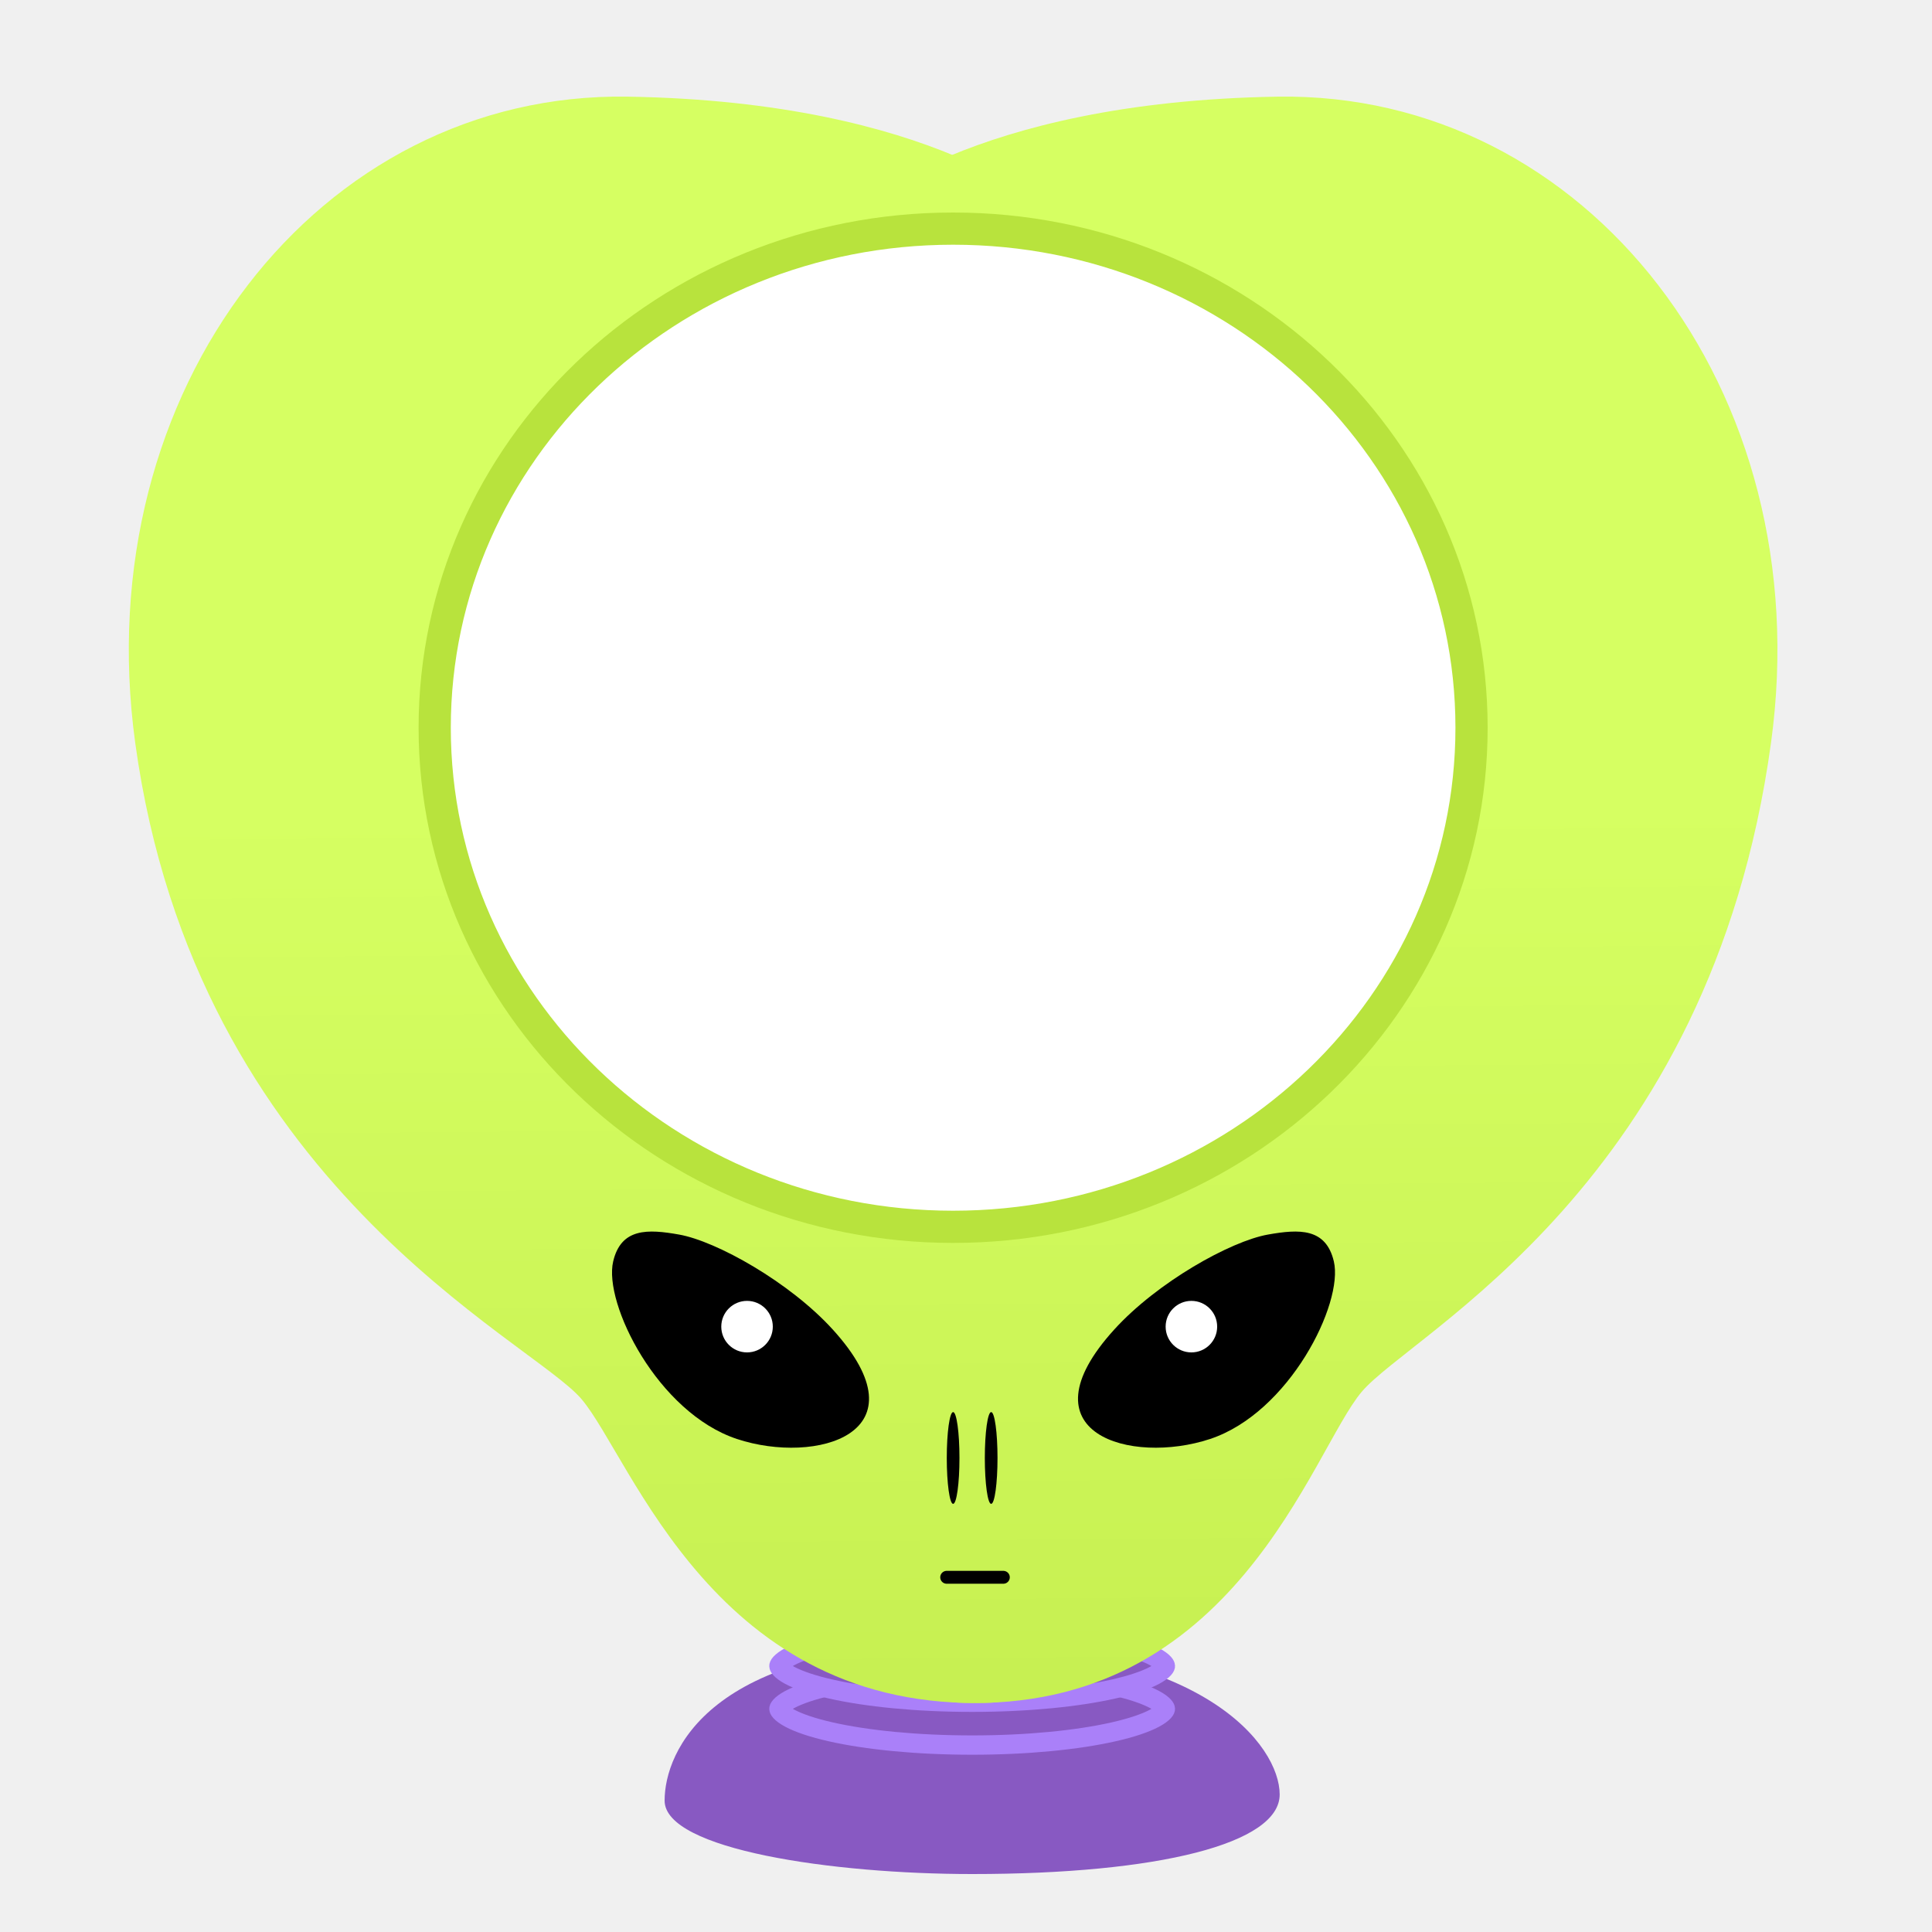
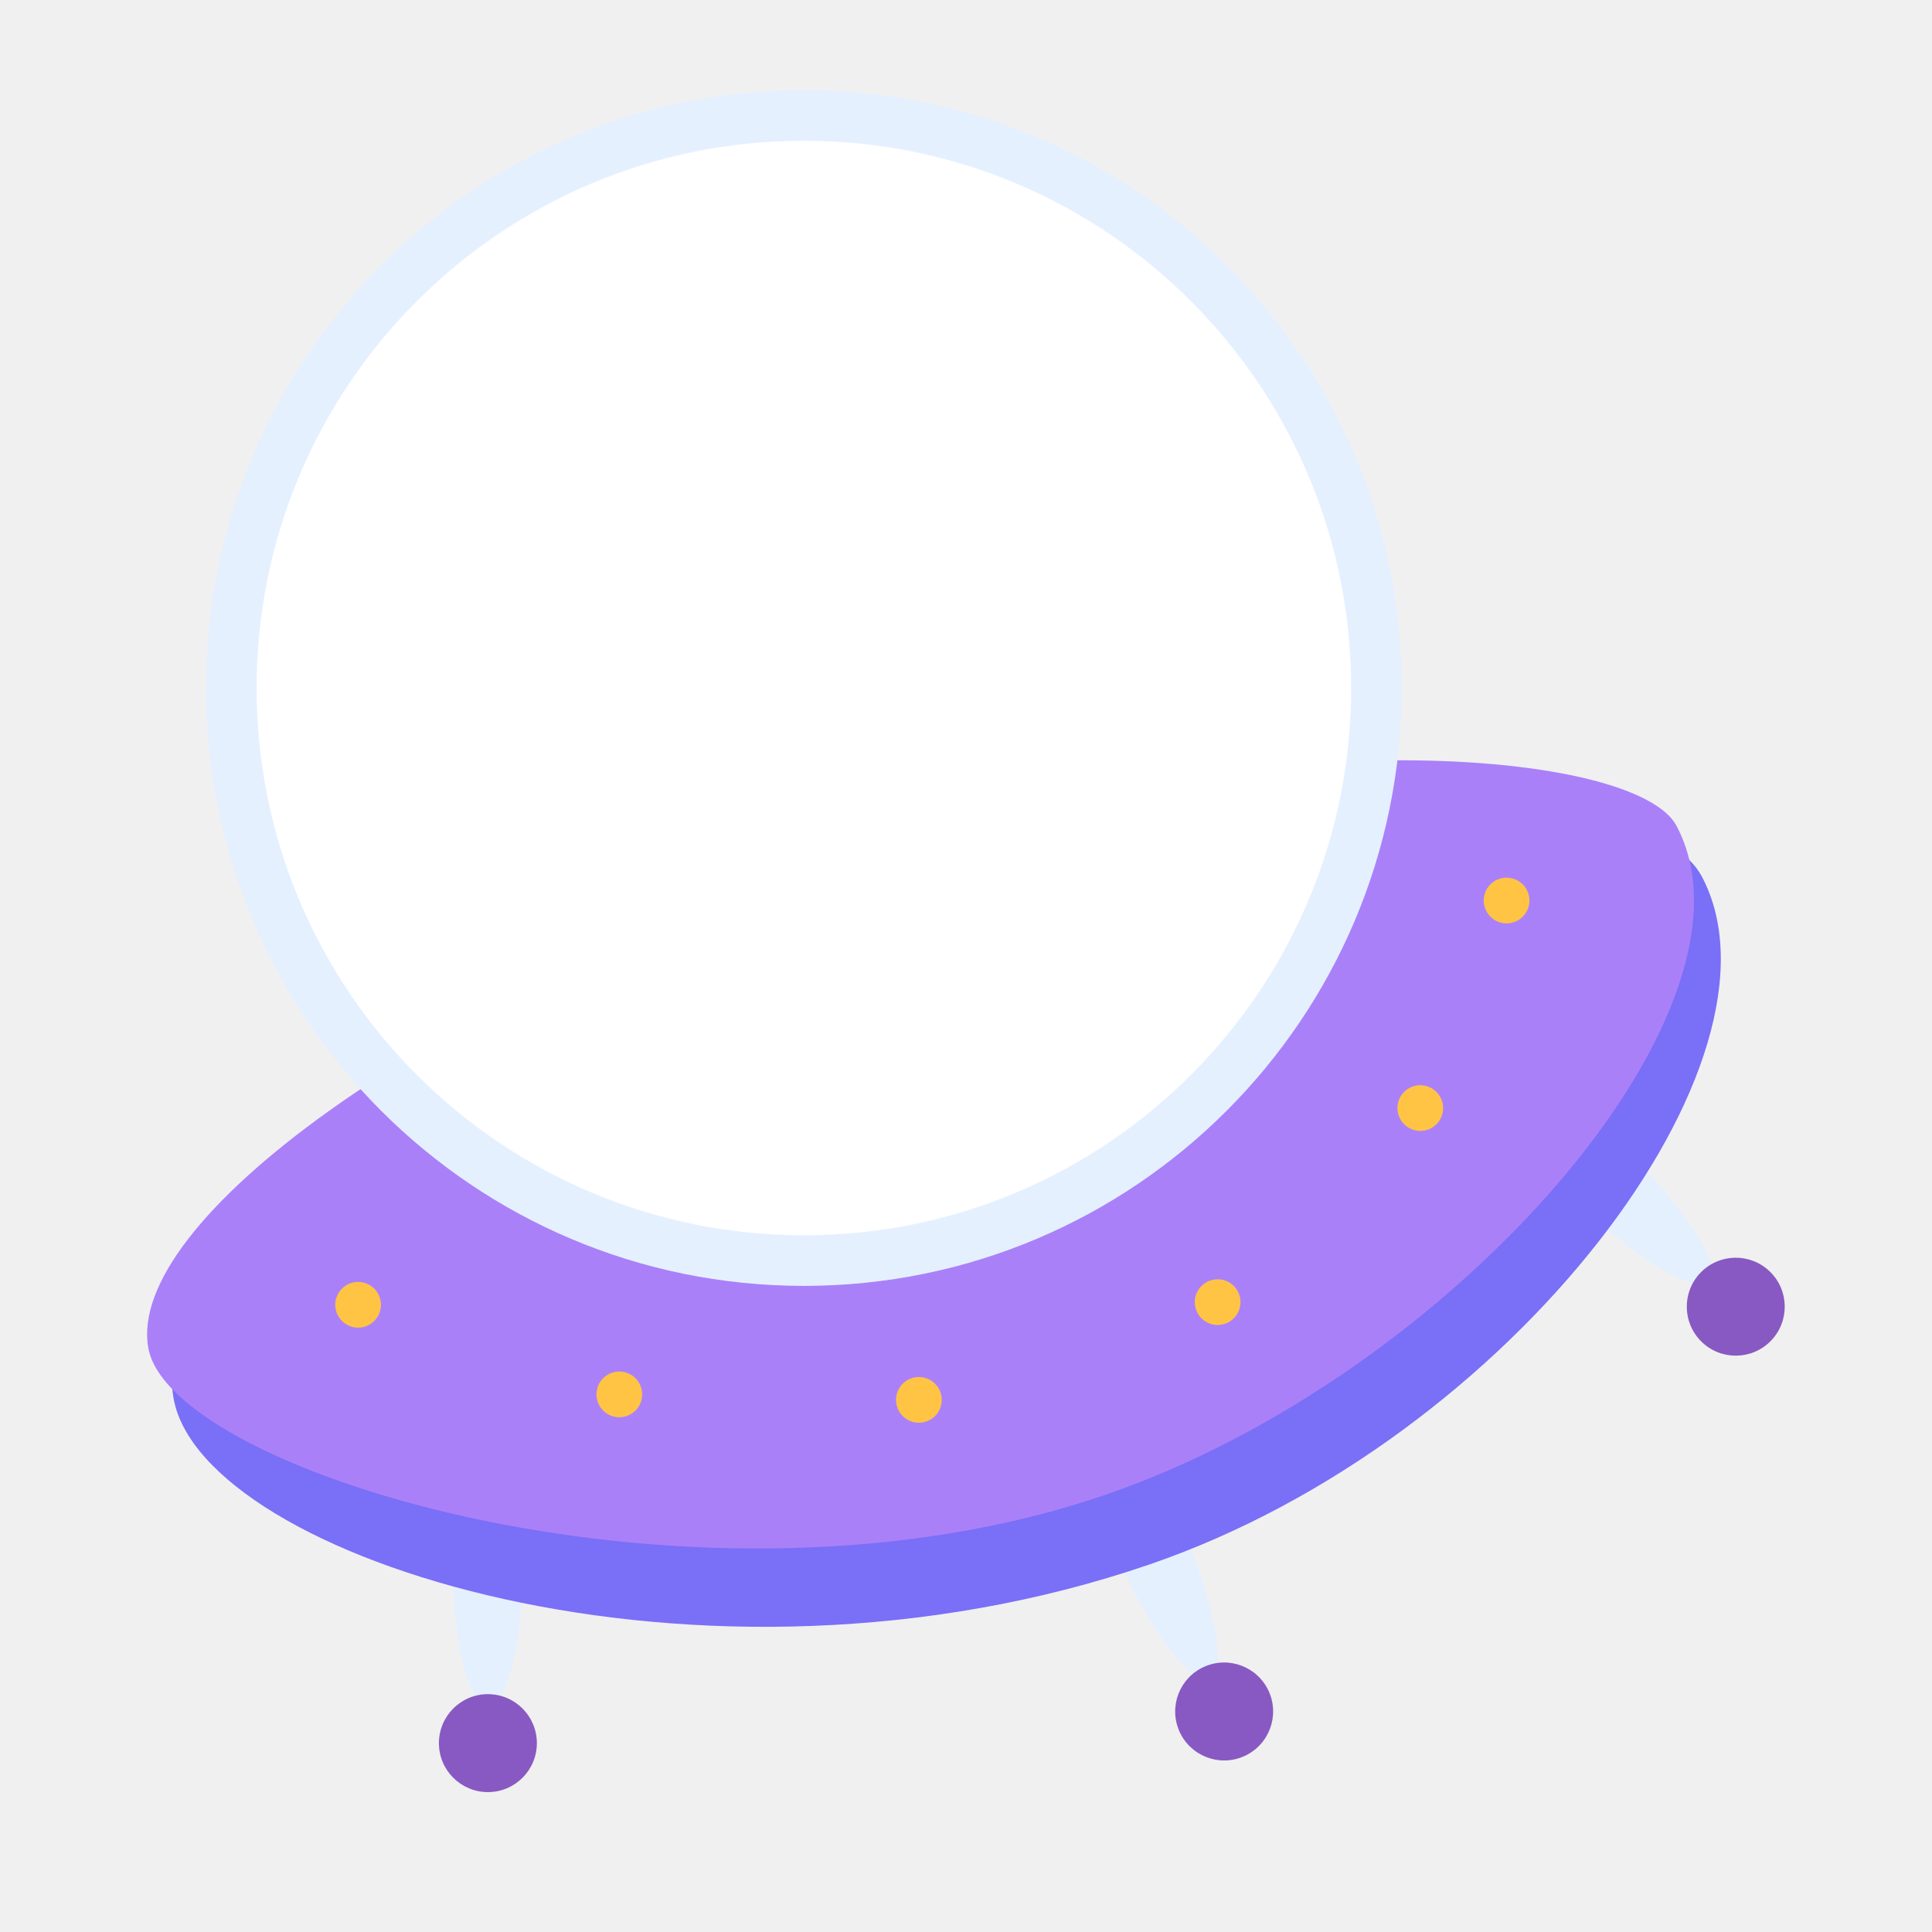
<svg xmlns="http://www.w3.org/2000/svg" fill="none" width="300" height="300" viewBox="0 0 300 300">
-   <g transform="translate(10 15)">
-     <path d="M188.708 263.649C188.708 271.25 170 276 140.954 276c-21.662 0-47.754-3.8-47.754-11.401s6.955-24.227 45.292-24.227 50.216 15.676 50.216 23.277" fill="#8859C2" />
-     <path d="M170.962 250.348c0 .013 0 .15-.253.429-.261.289-.718.64-1.431 1.022-1.423.761-3.581 1.492-6.376 2.124-5.564 1.259-13.325 2.05-21.948 2.05s-16.384-.791-21.949-2.05c-2.794-.632-4.952-1.363-6.376-2.124-.712-.382-1.169-.733-1.43-1.022-.253-.279-.253-.416-.253-.429s0-.151.253-.43c.261-.289.718-.64 1.43-1.021 1.424-.761 3.582-1.493 6.376-2.125 5.565-1.258 13.325-2.05 21.949-2.05 8.623 0 16.384.792 21.948 2.05 2.795.632 4.953 1.364 6.376 2.125.713.381 1.17.732 1.431 1.021.253.279.253.416.253.43Z" fill="#8859C2" stroke="#AA80F9" stroke-width="3" />
-     <path d="M170.962 243.697c0 .013 0 .151-.253.43-.261.289-.718.64-1.431 1.021-1.423.761-3.581 1.493-6.376 2.125-5.564 1.258-13.325 2.05-21.948 2.05s-16.384-.792-21.949-2.05c-2.794-.632-4.952-1.364-6.376-2.125-.712-.381-1.169-.732-1.43-1.021-.253-.279-.253-.417-.253-.43s0-.151.253-.43c.261-.289.718-.64 1.43-1.021 1.424-.761 3.582-1.493 6.376-2.124 5.565-1.259 13.325-2.051 21.949-2.051 8.623 0 16.384.792 21.948 2.051 2.795.631 4.953 1.363 6.376 2.124.713.381 1.17.732 1.431 1.021.253.279.253.417.253.43Z" fill="#8859C2" stroke="#AA80F9" stroke-width="3" />
-     <path d="M170.962 237.046v.001c0 .013 0 .15-.253.429-.261.289-.718.64-1.431 1.021-1.423.761-3.581 1.493-6.376 2.125-5.564 1.258-13.325 2.05-21.948 2.05s-16.384-.792-21.949-2.05c-2.794-.632-4.952-1.364-6.376-2.125-.712-.381-1.169-.732-1.43-1.021-.253-.279-.253-.416-.253-.429v-.001c0-.013 0-.15.253-.429.261-.289.718-.64 1.43-1.021 1.424-.761 3.582-1.493 6.376-2.125 5.565-1.258 13.325-2.05 21.949-2.05 8.623 0 16.384.792 21.948 2.05 2.795.632 4.953 1.364 6.376 2.125.713.381 1.17.732 1.431 1.021.253.279.253.416.253.429Z" fill="#8859C2" stroke="#AA80F9" stroke-width="3" />
-     <path d="M10.995 100.339C3.465 45.389 39.626-.762 87.475.009s65.499 17.751 65.499 17.751c11.636 75.119 25.038 230.401-9.163 231.636-42.75 1.543-55.665-37.879-63.51-47.14s-59.893-33.229-69.306-101.917" fill="url(#a)" />
-     <path d="M265.003 100.34C272.549 45.39 236.311-.762 188.36.01c-47.95.771-65.637 17.75-65.637 17.75-11.66 75.12-18.011 230.403 16.262 231.638 42.841 1.543 54.616-39.038 62.477-48.299s54.108-32.071 63.541-100.759" fill="url(#b)" />
-     <path d="M137 229.921h8.8" stroke="#000" stroke-width="2" stroke-linecap="round" />
-     <path d="M163.017 191.453c6.683-7.358 18.054-13.719 23.871-14.751 4.847-.861 8.998-1.051 10.23 4.167 1.541 6.522-6.927 23.505-19.219 27.575s-29.547-.846-14.882-16.991m-43.701 0c-6.683-7.358-18.054-13.719-23.87-14.751-4.848-.861-8.999-1.051-10.231 4.167-1.54 6.522 6.927 23.505 19.219 27.575s29.548-.846 14.882-16.991" fill="#000" />
-     <ellipse cx="143.908" cy="211.394" rx=".985" ry="7.126" fill="#000" />
-     <ellipse cx="138" cy="211.394" rx=".985" ry="7.126" fill="#000" />
-     <path d="M138 175.5c44.366 0 80.5-34.606 80.5-77.5S182.366 20.5 138 20.5 57.5 55.106 57.5 98s36.134 77.5 80.5 77.5Z" fill="#fff" stroke="#B8E33D" stroke-width="5" />
-     <circle cx="175" cy="191" r="4" fill="#fff" />
-     <circle cx="106" cy="191" r="4" fill="#fff" />
-     <defs>
-       <linearGradient id="a" x1="138" y1="0" x2="141" y2="375" gradientUnits="userSpaceOnUse">
-         <stop offset=".293" stop-color="#D6FF62" />
-         <stop offset="1" stop-color="#B9E242" />
-       </linearGradient>
-       <linearGradient id="b" x1="138" y1="0" x2="141" y2="375" gradientUnits="userSpaceOnUse">
-         <stop offset=".293" stop-color="#D6FF62" />
-         <stop offset="1" stop-color="#B9E242" />
-       </linearGradient>
-     </defs>
+   <g transform="translate(12 12)">
+     <ellipse cx="63.759" cy="228.759" rx="5.577" ry="24.336" fill="#E5F0FF" />
+     <circle cx="63.759" cy="258.672" r="7.605" fill="#8859C2" />
+     <ellipse rx="5.577" ry="24.336" transform="scale(-1 1)rotate(45.815 -319.251 -194.308)" fill="#E5F0FF" />
+     <circle r="7.605" transform="scale(-1 1)rotate(45.815 -354.646 -209.265)" fill="#8859C2" />
+     <ellipse rx="5.577" ry="24.336" transform="scale(-1 1)rotate(23.857 -618.846 -279.667)" fill="#E5F0FF" />
+     <circle r="7.605" transform="scale(-1 1)rotate(23.857 -689.645 -294.622)" fill="#8859C2" />
+     <path d="M252.238 124.063c15.044 28.242-29.164 87.411-85.651 106.833-69.75 23.983-147.18-.982-151.627-25.713-4.447-24.73 42.374-53.403 107.778-75.892 65.405-22.488 121.542-20.169 129.5-5.228" fill="#7A6FF7" />
+     <path d="M248.309 116.203c15.043 28.243-34.568 85.309-88.599 103.887-62.873 21.618-145.177-3.289-148.68-22.766-3.502-19.477 42.374-53.404 107.779-75.892 65.404-22.489 123.351-16.773 129.5-5.229" fill="#AA80F9" />
+     <path d="M23.92 94.836c0-49.102 39.805-88.907 88.907-88.907s88.906 39.805 88.906 88.907-39.805 88.906-88.906 88.906-88.906-39.805-88.906-88.906Z" fill="#fff" stroke="#E5F0FF" stroke-width="7.859" />
+     <circle cx="221.944" cy="127.833" r="3.549" fill="#FFC444" />
+     <circle cx="208.541" cy="160.06" r="3.549" fill="#FFC444" />
+     <circle cx="177.075" cy="190.196" r="3.549" fill="#FFC444" />
+     <circle cx="130.684" cy="205.374" r="3.549" fill="#FFC444" />
+     <circle cx="84.166" cy="204.518" r="3.549" fill="#FFC444" />
+     <circle cx="43.605" cy="190.607" r="3.549" fill="#FFC444" />
  </g>
</svg>
